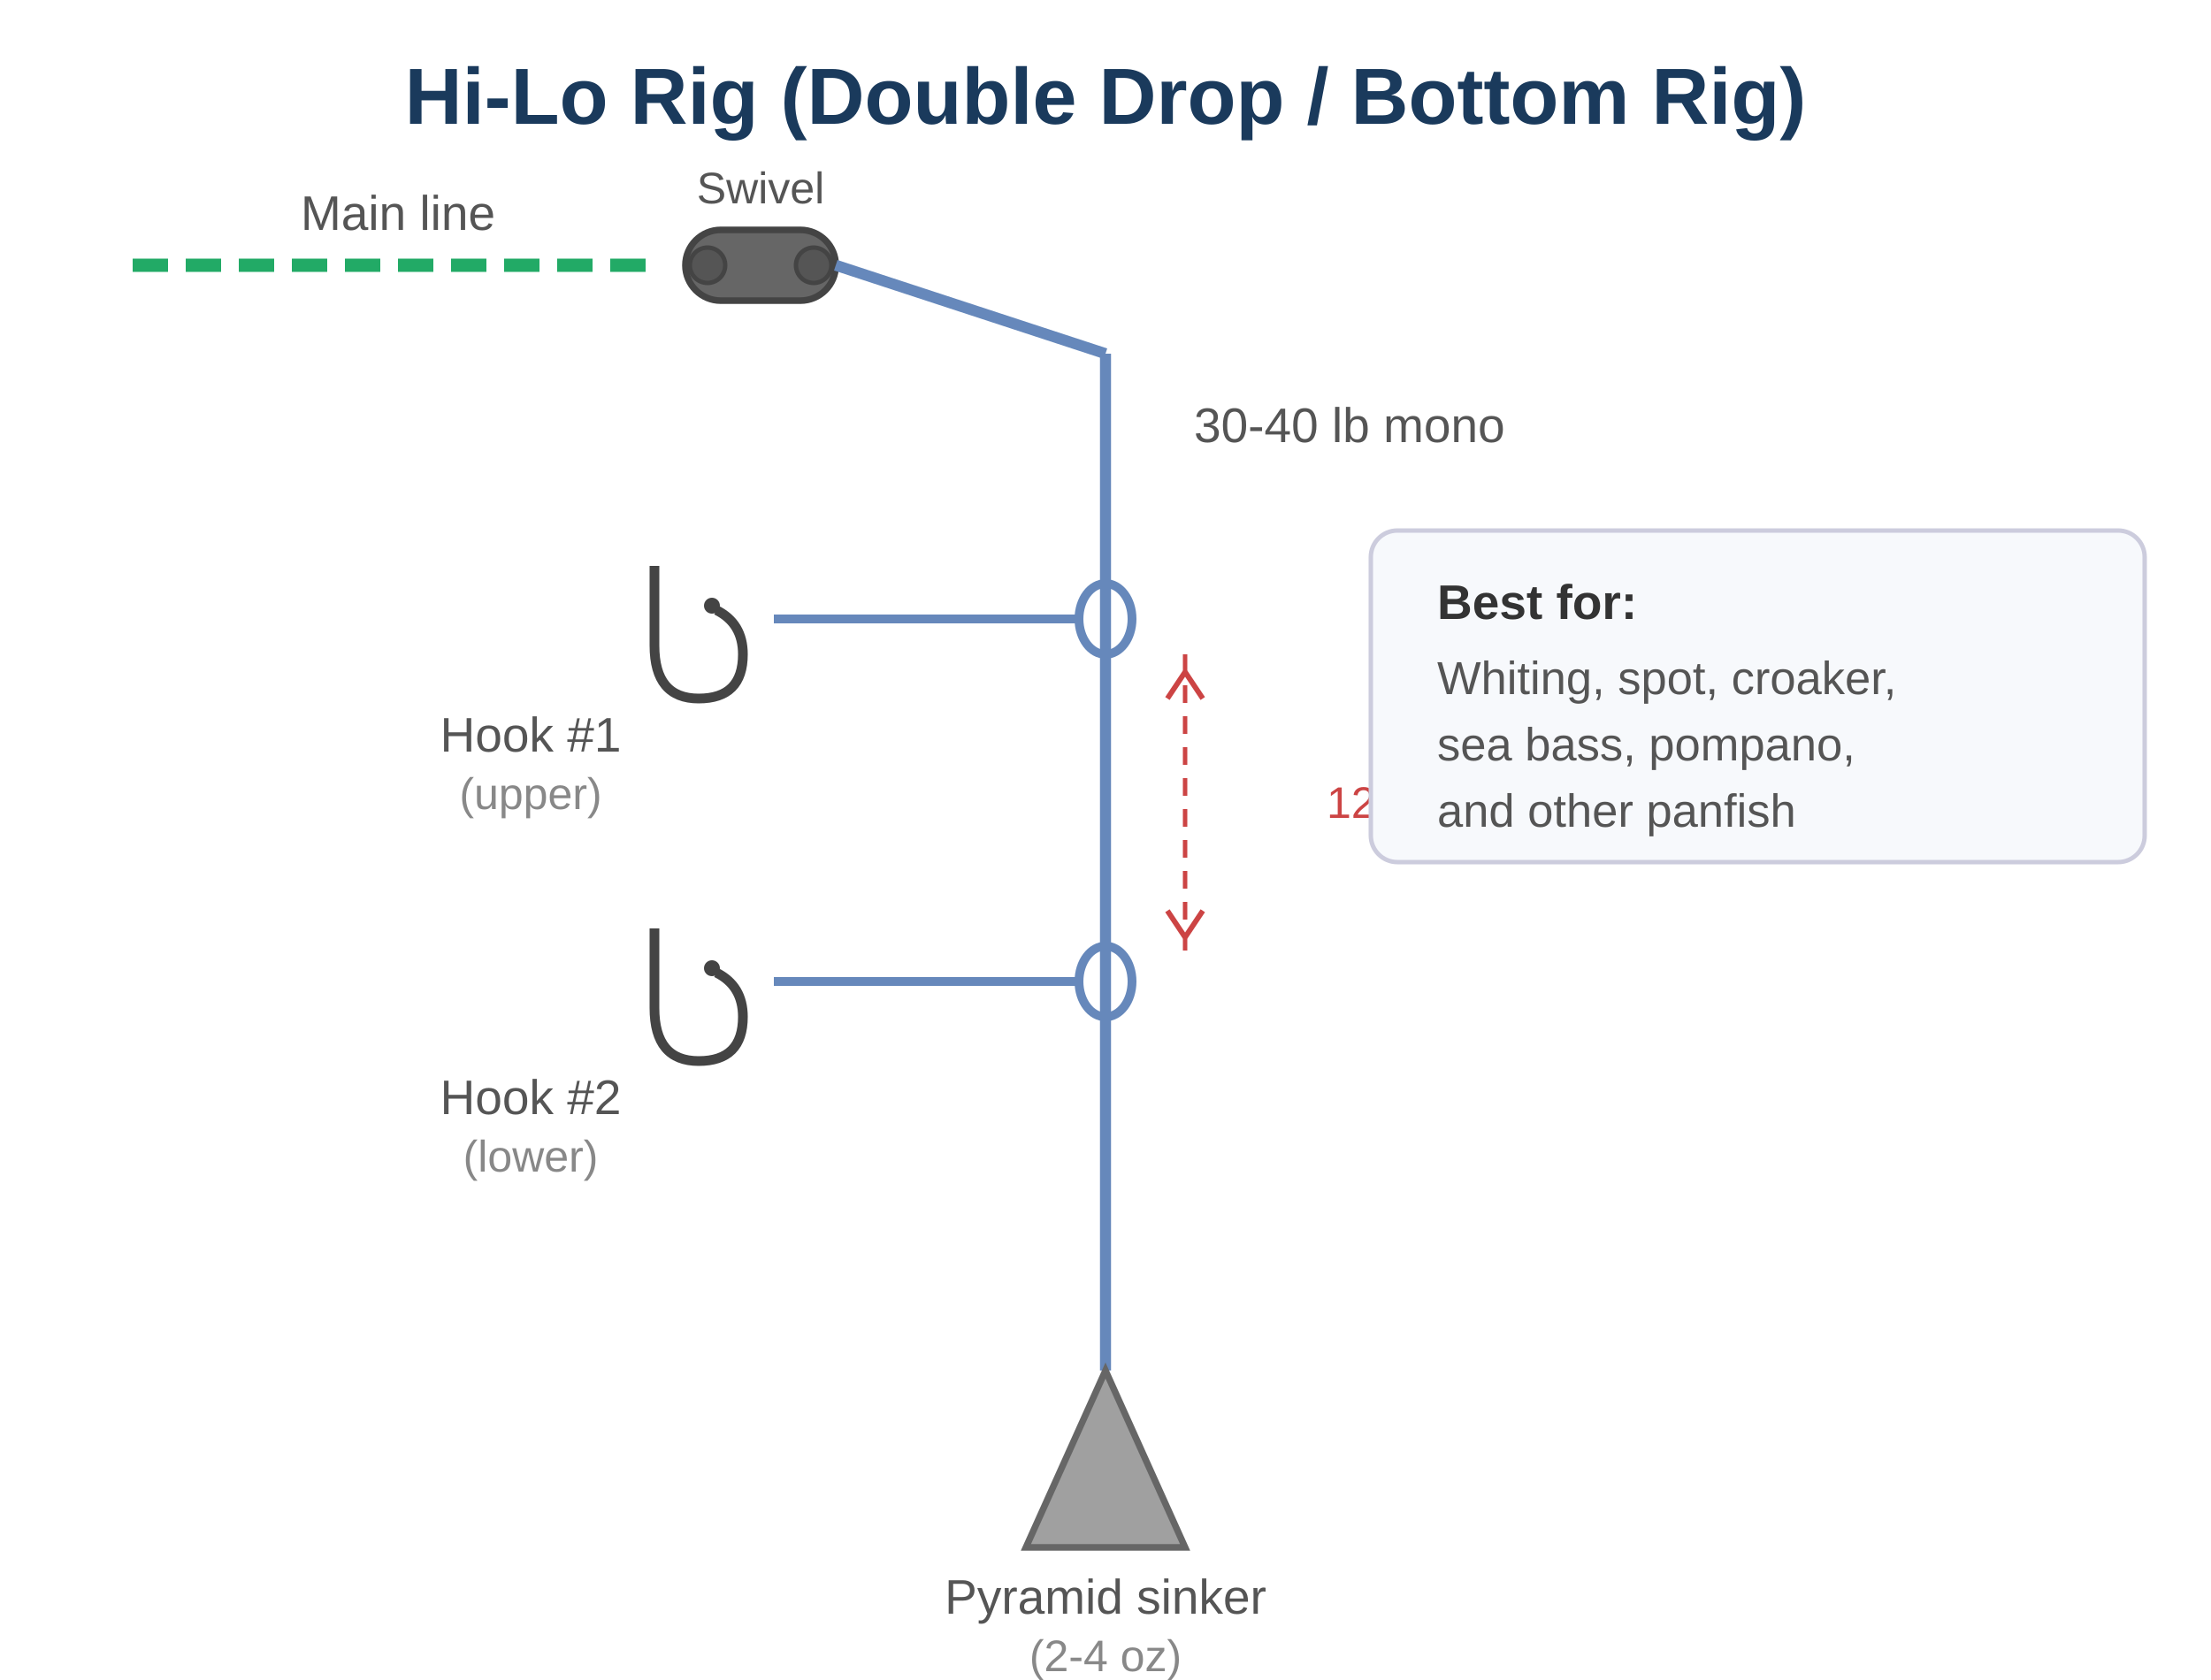
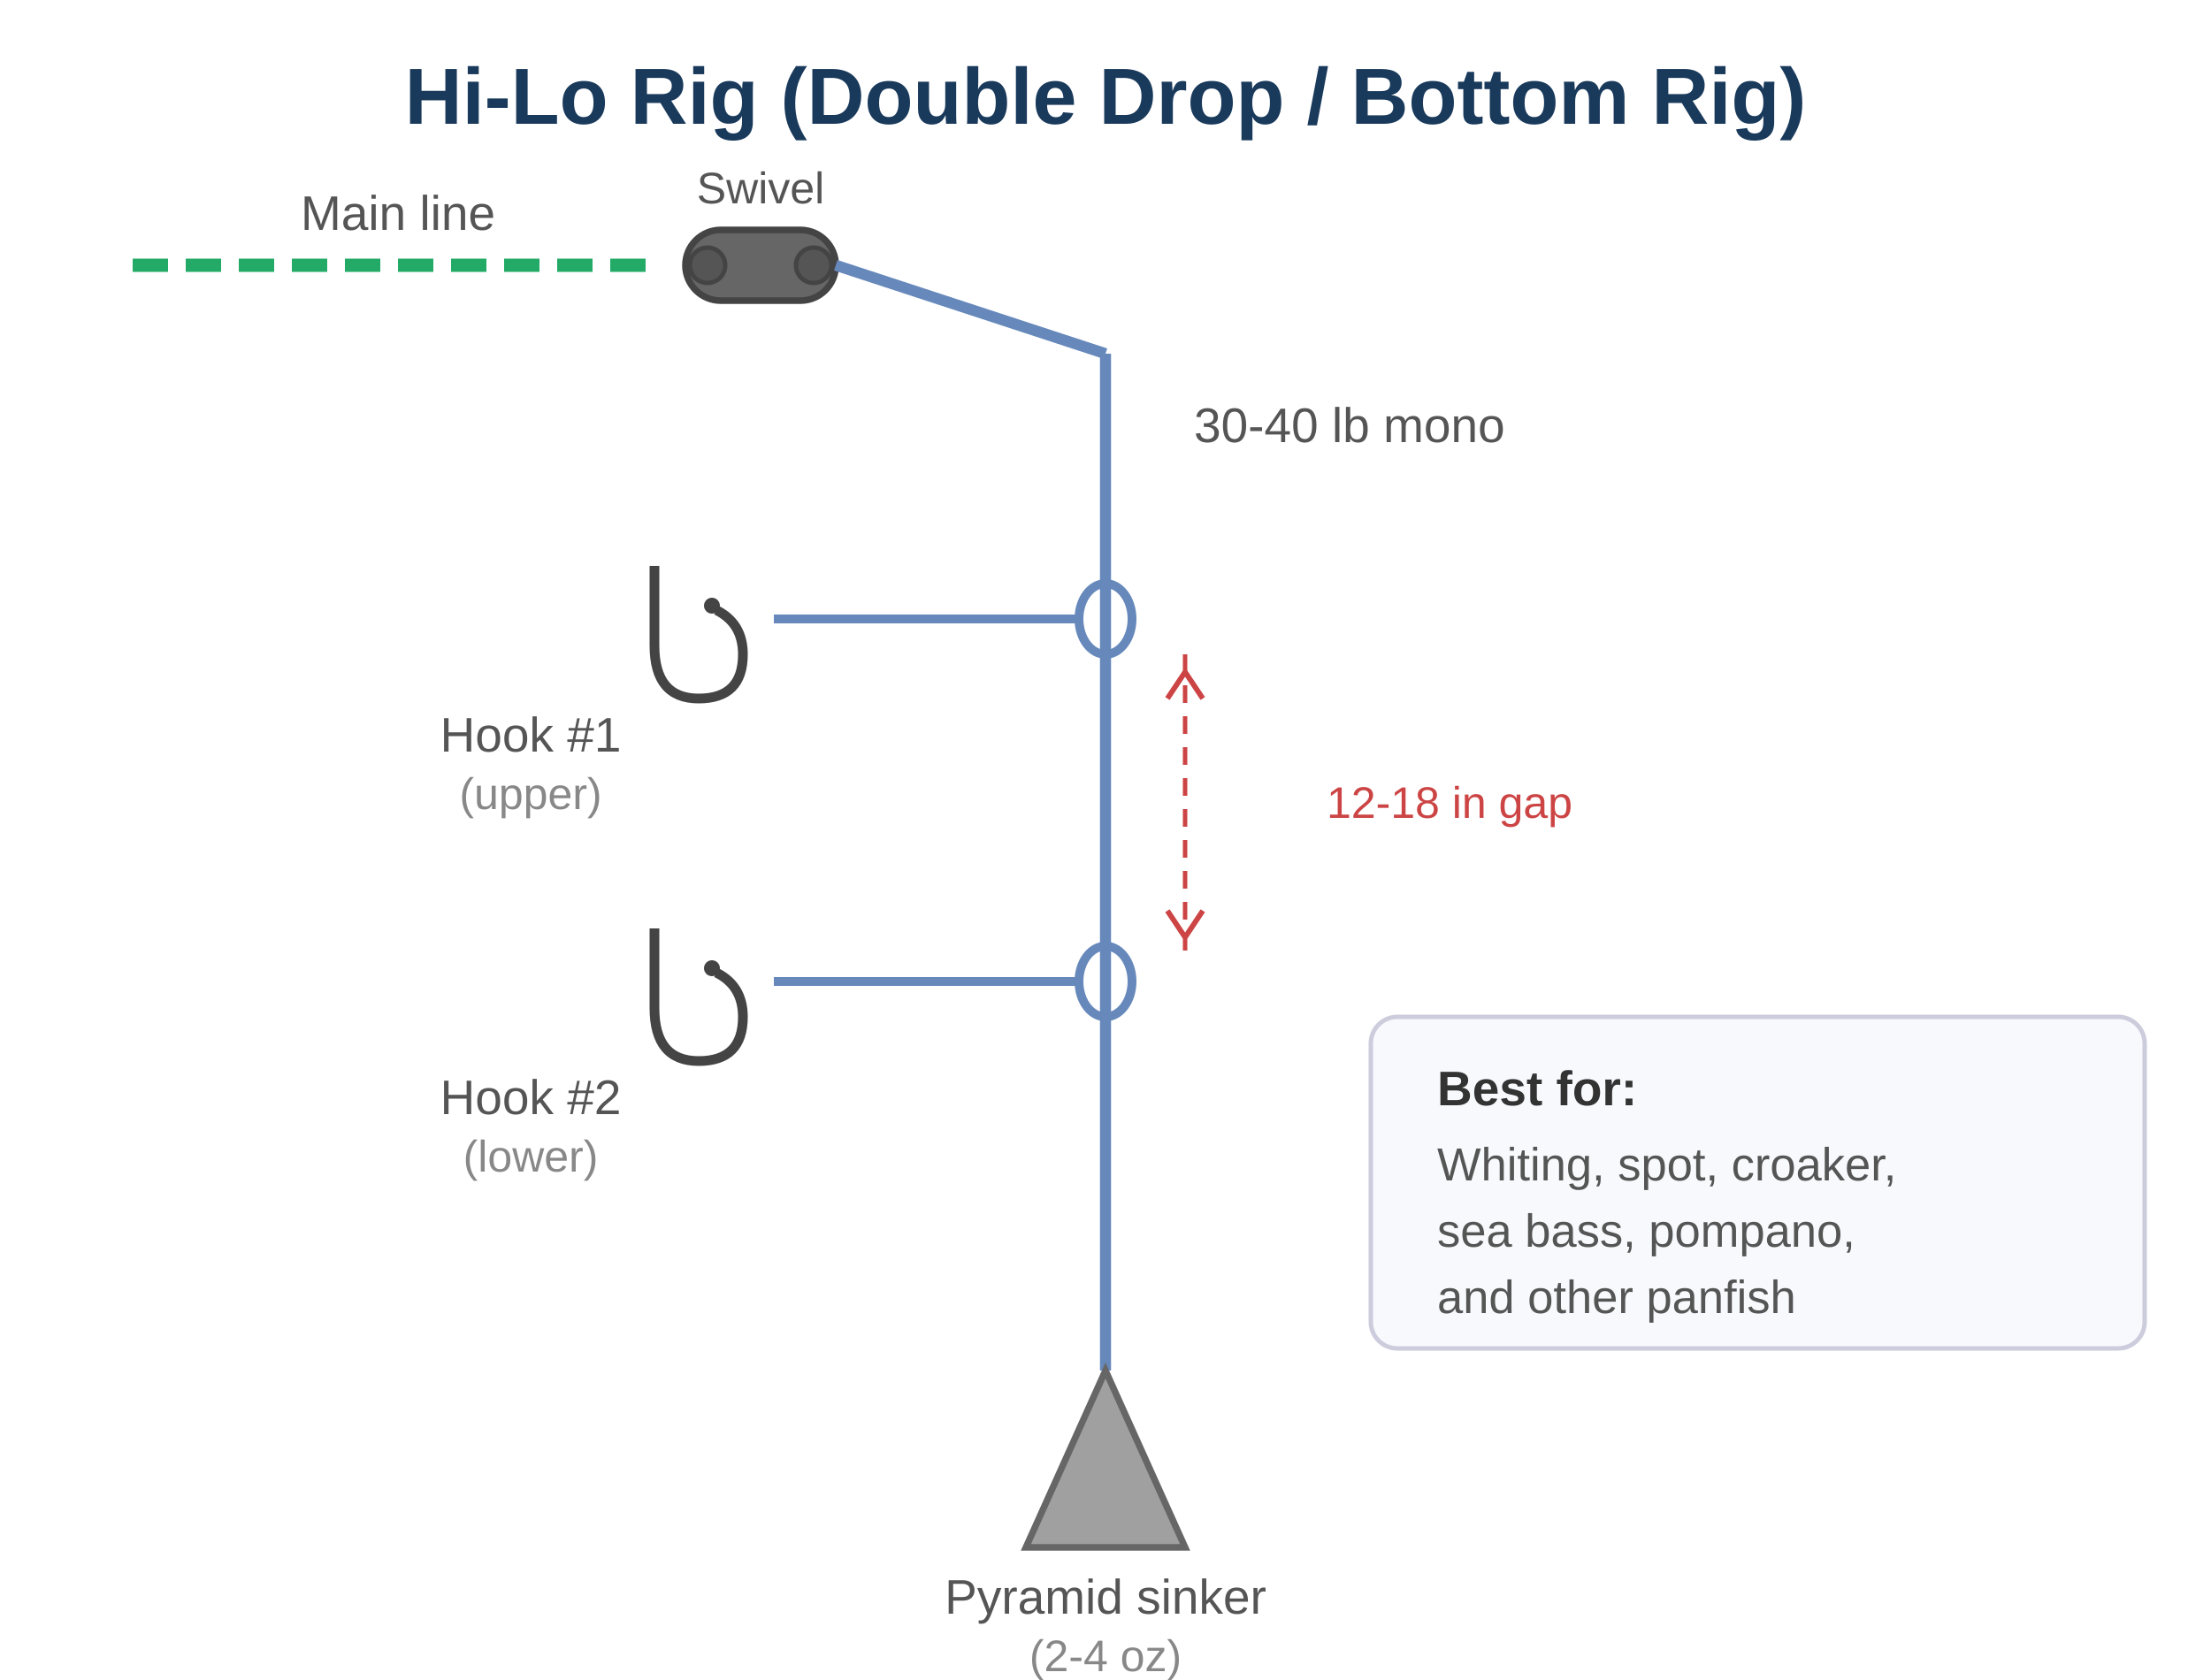
<svg xmlns="http://www.w3.org/2000/svg" viewBox="0 0 500 380" font-family="Arial, sans-serif">
  <text x="250" y="28" text-anchor="middle" font-size="18" font-weight="bold" fill="#1a3a5c">Hi-Lo Rig (Double Drop / Bottom Rig)</text>
  <line x1="30" y1="60" x2="150" y2="60" stroke="#2a6" stroke-width="3" stroke-dasharray="8,4" />
  <text x="90" y="52" text-anchor="middle" font-size="11" fill="#555">Main line</text>
  <rect x="155" y="52" width="34" height="16" rx="8" fill="#666" stroke="#444" stroke-width="1.5" />
  <circle cx="160" cy="60" r="4" fill="#555" stroke="#444" stroke-width="1" />
  <circle cx="184" cy="60" r="4" fill="#555" stroke="#444" stroke-width="1" />
  <text x="172" y="46" text-anchor="middle" font-size="10" fill="#555">Swivel</text>
  <line x1="189" y1="60" x2="250" y2="80" stroke="#68b" stroke-width="2.5" />
  <line x1="250" y1="80" x2="250" y2="310" stroke="#68b" stroke-width="2.5" />
  <text x="270" y="100" font-size="11" fill="#555">30-40 lb mono</text>
  <g>
    <ellipse cx="250" cy="140" rx="6" ry="8" fill="none" stroke="#68b" stroke-width="2" />
    <line x1="244" y1="140" x2="175" y2="140" stroke="#68b" stroke-width="2" />
    <g transform="translate(148, 128)">
      <path d="M0 0 L0 18 Q0 30 10 30 Q20 30 20 20 Q20 13 14 10" fill="none" stroke="#444" stroke-width="2.2" />
      <circle cx="13" cy="9" r="1.8" fill="#444" />
    </g>
    <text x="120" y="170" text-anchor="middle" font-size="11" fill="#555">Hook #1</text>
    <text x="120" y="183" text-anchor="middle" font-size="10" fill="#888">(upper)</text>
  </g>
  <line x1="268" y1="148" x2="268" y2="215" stroke="#c44" stroke-width="1" stroke-dasharray="4,3" />
  <text x="300" y="185" font-size="10" fill="#c44">12-18 in gap</text>
  <path d="M268 152 L264 158 M268 152 L272 158" fill="none" stroke="#c44" stroke-width="1.2" />
  <path d="M268 212 L264 206 M268 212 L272 206" fill="none" stroke="#c44" stroke-width="1.2" />
  <g>
    <ellipse cx="250" cy="222" rx="6" ry="8" fill="none" stroke="#68b" stroke-width="2" />
    <line x1="244" y1="222" x2="175" y2="222" stroke="#68b" stroke-width="2" />
    <g transform="translate(148, 210)">
      <path d="M0 0 L0 18 Q0 30 10 30 Q20 30 20 20 Q20 13 14 10" fill="none" stroke="#444" stroke-width="2.2" />
      <circle cx="13" cy="9" r="1.8" fill="#444" />
    </g>
    <text x="120" y="252" text-anchor="middle" font-size="11" fill="#555">Hook #2</text>
    <text x="120" y="265" text-anchor="middle" font-size="10" fill="#888">(lower)</text>
  </g>
  <g transform="translate(232, 310)">
    <polygon points="18,0 0,40 36,40" fill="#a0a0a0" stroke="#666" stroke-width="1.5" />
    <text x="18" y="55" text-anchor="middle" font-size="11" fill="#555">Pyramid sinker</text>
    <text x="18" y="68" text-anchor="middle" font-size="10" fill="#888">(2-4 oz)</text>
  </g>
-   <rect x="310" y="120" width="175" height="75" rx="6" fill="#f7f9fc" stroke="#ccd" stroke-width="1" />
-   <text x="325" y="140" font-size="11" fill="#333" font-weight="bold">Best for:</text>
-   <text x="325" y="157" font-size="10.5" fill="#555">Whiting, spot, croaker,</text>
-   <text x="325" y="172" font-size="10.5" fill="#555">sea bass, pompano,</text>
-   <text x="325" y="187" font-size="10.5" fill="#555">and other panfish</text>
+   <rect x="310" y="230" width="175" height="75" rx="6" fill="#f7f9fc" stroke="#ccd" stroke-width="1" />
+   <text x="325" y="250" font-size="11" fill="#333" font-weight="bold">Best for:</text>
+   <text x="325" y="267" font-size="10.5" fill="#555">Whiting, spot, croaker,</text>
+   <text x="325" y="282" font-size="10.5" fill="#555">sea bass, pompano,</text>
+   <text x="325" y="297" font-size="10.5" fill="#555">and other panfish</text>
</svg>
